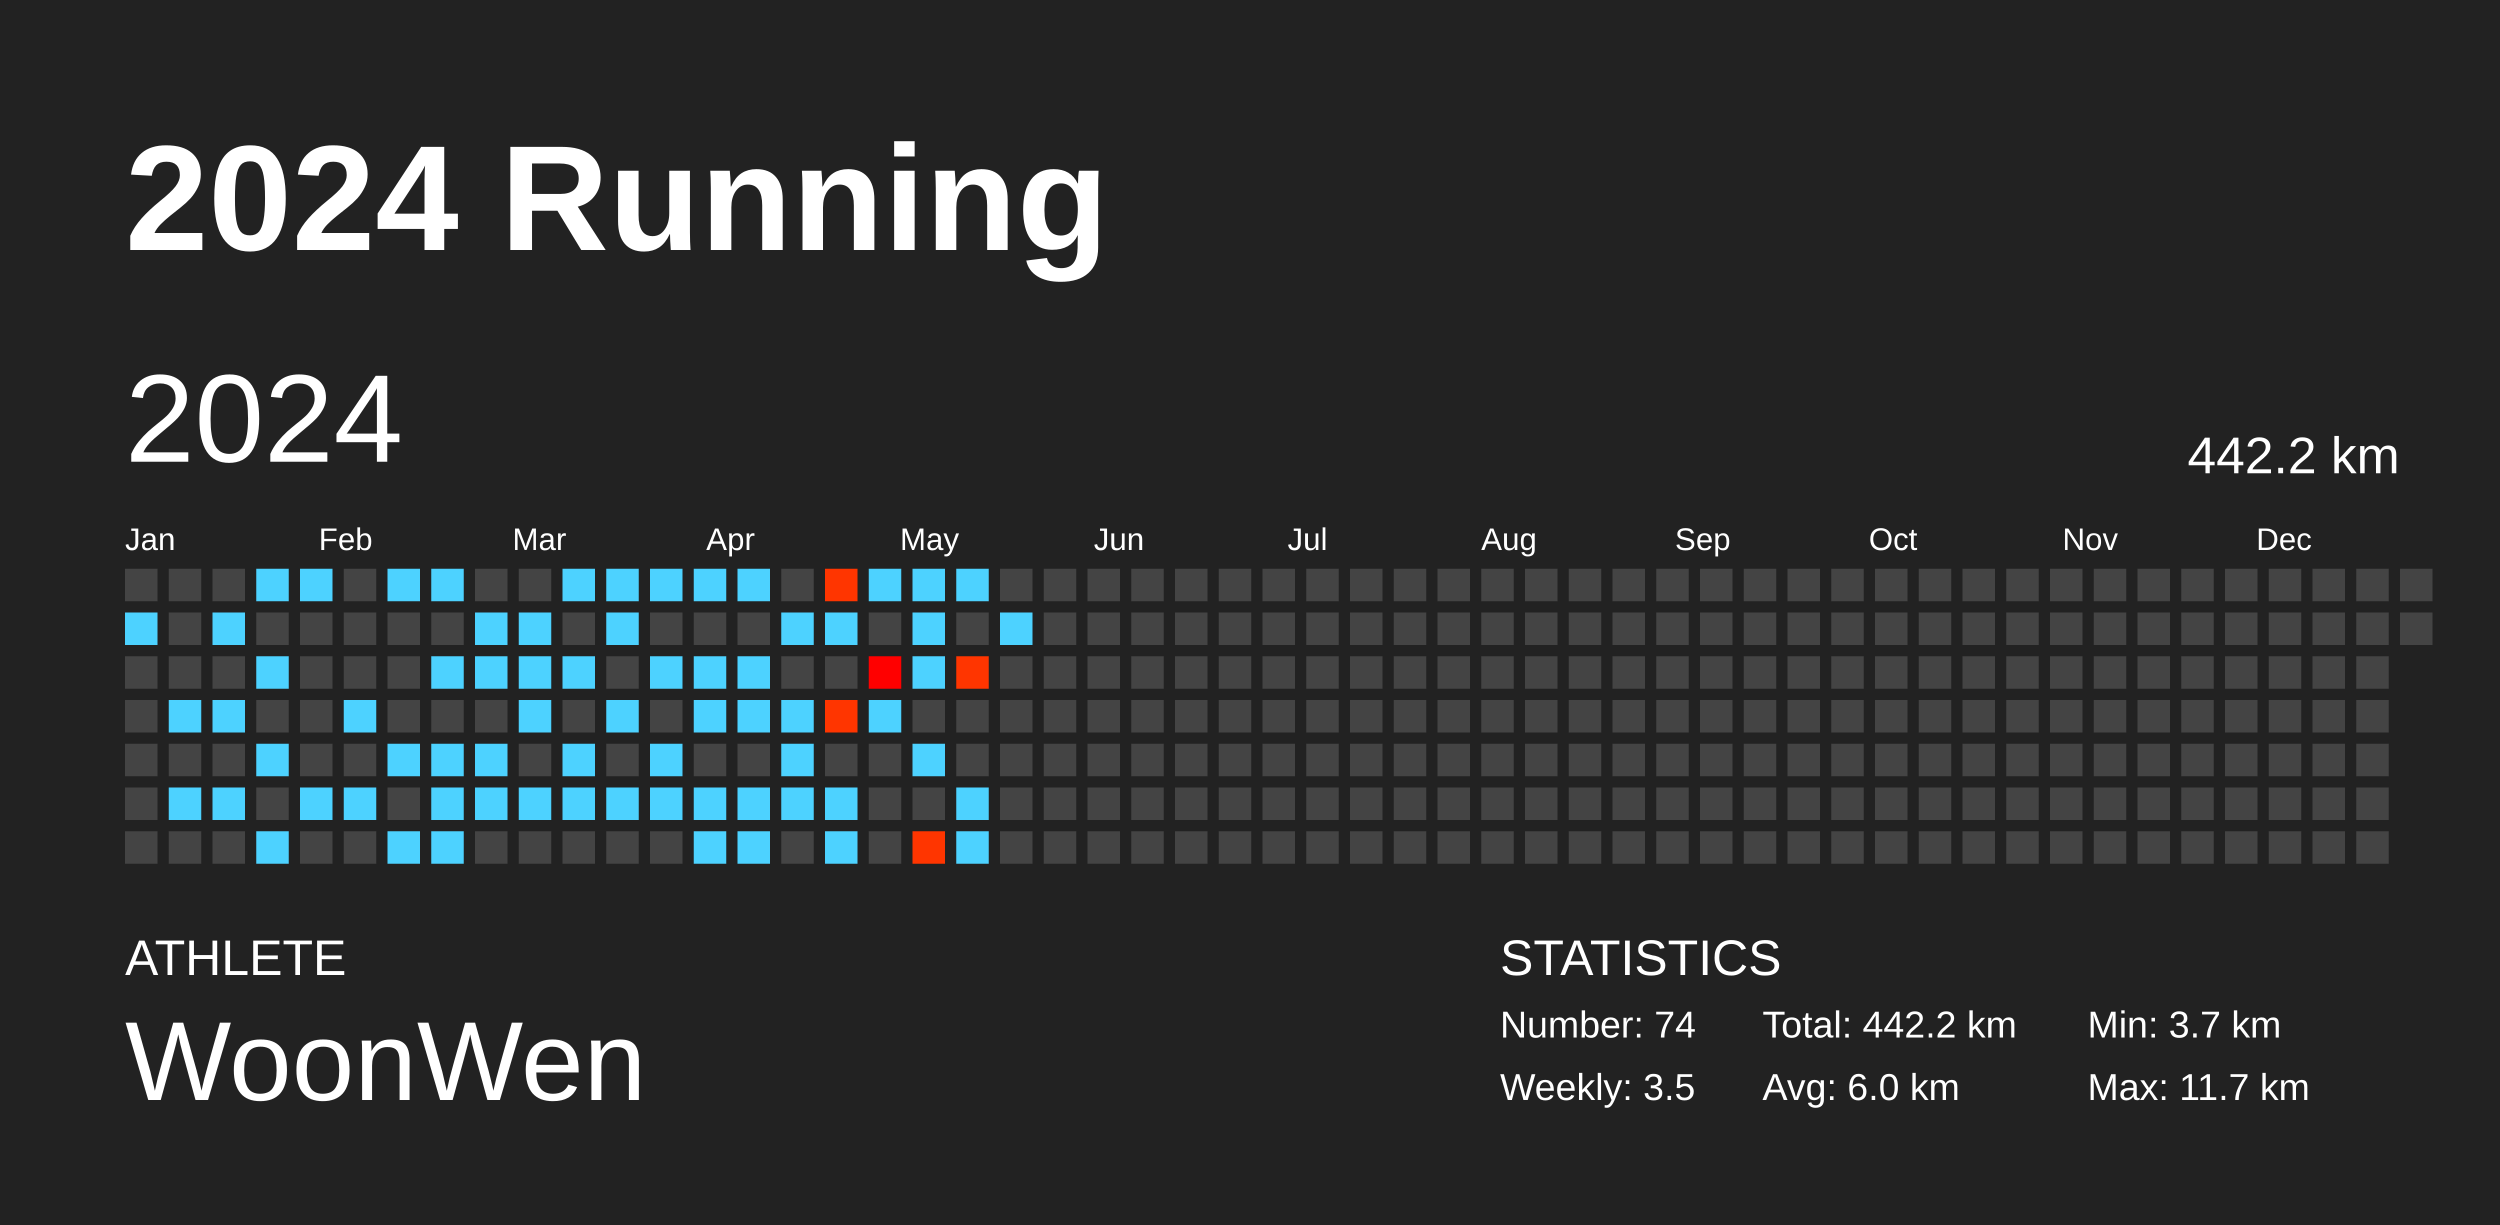
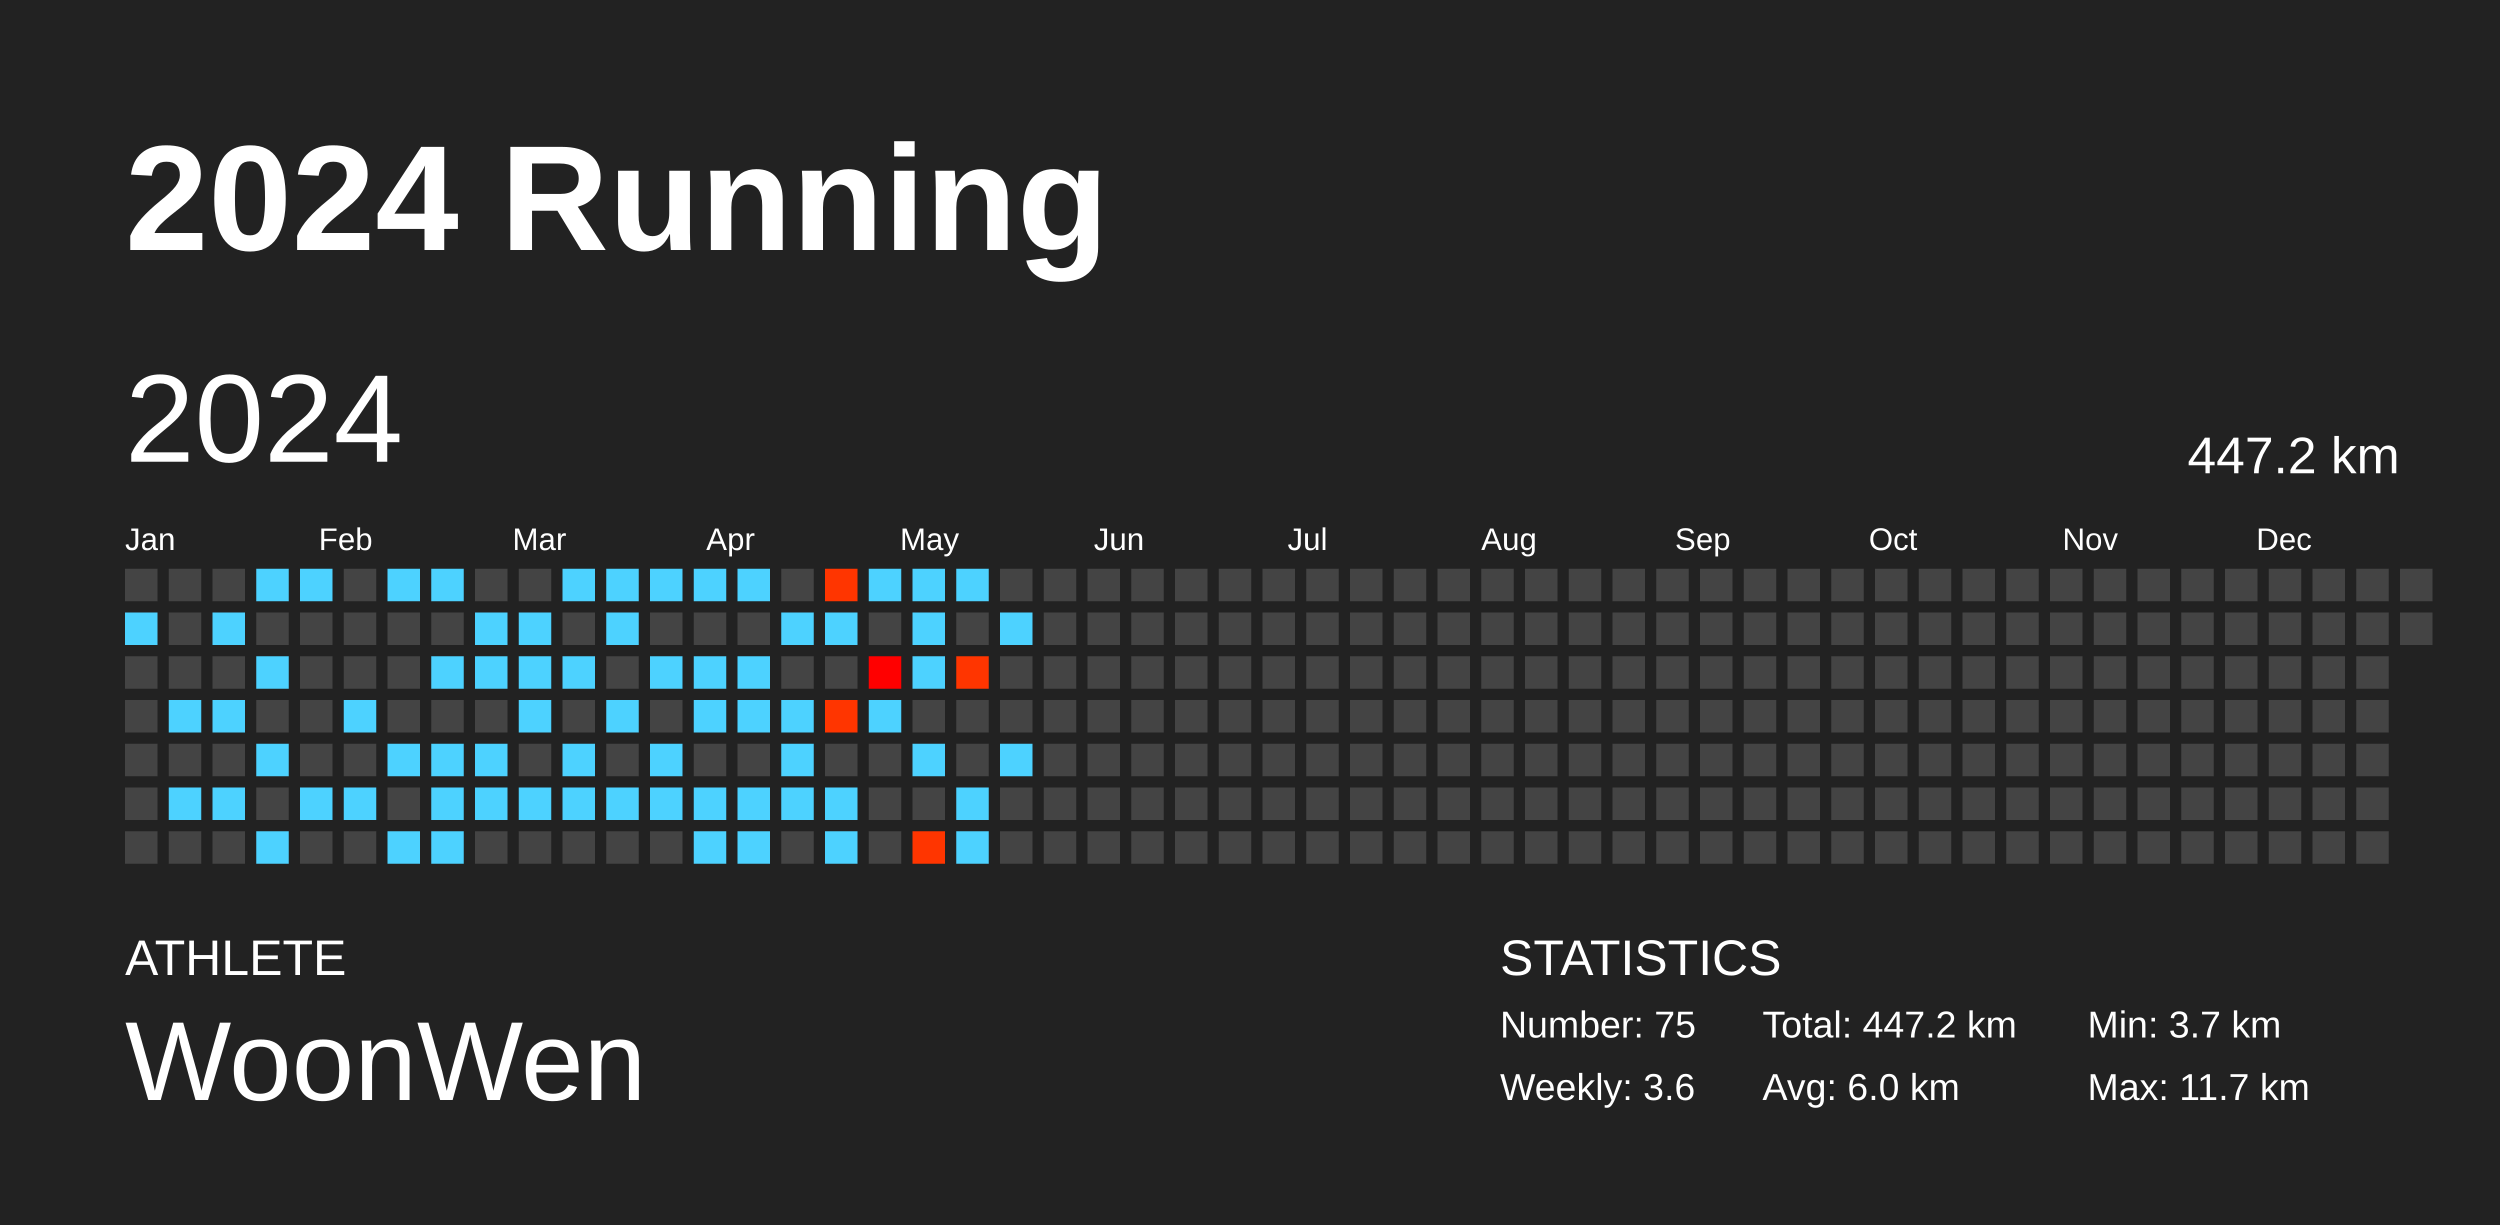
<svg xmlns="http://www.w3.org/2000/svg" baseProfile="full" height="98mm" version="1.1" viewBox="0,0,200,98" width="200mm">
  <defs />
  <rect fill="#222222" height="98" width="200" x="0" y="0" />
  <text fill="#FFFFFF" style="font-size:12px; font-family:Arial; font-weight:bold;" x="10" y="20">2024 Running</text>
  <text fill="#FFFFFF" style="font-size:4px; font-family:Arial" x="10" y="78">ATHLETE</text>
  <text fill="#FFFFFF" style="font-size:9px; font-family:Arial" x="10" y="88">WoonWen</text>
  <text fill="#FFFFFF" style="font-size:4px; font-family:Arial" x="120" y="78">STATISTICS</text>
-   <text fill="#FFFFFF" style="font-size:3px; font-family:Arial" x="120" y="83">Number: 74</text>
-   <text fill="#FFFFFF" style="font-size:3px; font-family:Arial" x="120" y="88">Weekly: 3.5</text>
-   <text fill="#FFFFFF" style="font-size:3px; font-family:Arial" x="141" y="83">Total: 442.2 km</text>
+   <text fill="#FFFFFF" style="font-size:3px; font-family:Arial" x="120" y="83">Number: 75</text>
+   <text fill="#FFFFFF" style="font-size:3px; font-family:Arial" x="120" y="88">Weekly: 3.6</text>
+   <text fill="#FFFFFF" style="font-size:3px; font-family:Arial" x="141" y="83">Total: 447.2 km</text>
  <text fill="#FFFFFF" style="font-size:3px; font-family:Arial" x="141" y="88">Avg: 6.0 km</text>
  <text fill="#FFFFFF" style="font-size:3px; font-family:Arial" x="167" y="83">Min: 3.7 km</text>
  <text fill="#FFFFFF" style="font-size:3px; font-family:Arial" x="167" y="88">Max: 11.7 km</text>
  <text dominant-baseline="hanging" fill="#FFFFFF" style="font-size:10.0px; font-family:Arial;" x="10" y="30">2024</text>
-   <text dominant-baseline="hanging" fill="#FFFFFF" style="font-size:4.125px; font-family:Arial;" x="175" y="35">442.2 km</text>
+   <text dominant-baseline="hanging" fill="#FFFFFF" style="font-size:4.125px; font-family:Arial;" x="175" y="35">447.2 km</text>
  <text fill="#FFFFFF" style="font-size:2.5px; font-family:Arial" x="10.0" y="44">Jan</text>
  <text fill="#FFFFFF" style="font-size:2.5px; font-family:Arial" x="25.5" y="44">Feb</text>
  <text fill="#FFFFFF" style="font-size:2.5px; font-family:Arial" x="41.0" y="44">Mar</text>
  <text fill="#FFFFFF" style="font-size:2.5px; font-family:Arial" x="56.5" y="44">Apr</text>
  <text fill="#FFFFFF" style="font-size:2.5px; font-family:Arial" x="72.0" y="44">May</text>
  <text fill="#FFFFFF" style="font-size:2.5px; font-family:Arial" x="87.5" y="44">Jun</text>
  <text fill="#FFFFFF" style="font-size:2.5px; font-family:Arial" x="103.0" y="44">Jul</text>
  <text fill="#FFFFFF" style="font-size:2.5px; font-family:Arial" x="118.5" y="44">Aug</text>
  <text fill="#FFFFFF" style="font-size:2.5px; font-family:Arial" x="134.0" y="44">Sep</text>
  <text fill="#FFFFFF" style="font-size:2.5px; font-family:Arial" x="149.5" y="44">Oct</text>
  <text fill="#FFFFFF" style="font-size:2.5px; font-family:Arial" x="165.0" y="44">Nov</text>
  <text fill="#FFFFFF" style="font-size:2.5px; font-family:Arial" x="180.5" y="44">Dec</text>
  <rect fill="#444444" height="2.6" width="2.6" x="10.0" y="45.5" />
  <rect fill="#4dd2ff" height="2.6" width="2.6" x="10.0" y="49.0" />
  <rect fill="#444444" height="2.6" width="2.6" x="10.0" y="52.5" />
  <rect fill="#444444" height="2.6" width="2.6" x="10.0" y="56.0" />
  <rect fill="#444444" height="2.6" width="2.6" x="10.0" y="59.5" />
  <rect fill="#444444" height="2.6" width="2.6" x="10.0" y="63.0" />
  <rect fill="#444444" height="2.6" width="2.6" x="10.0" y="66.5" />
  <rect fill="#444444" height="2.6" width="2.6" x="13.5" y="45.5" />
  <rect fill="#444444" height="2.6" width="2.6" x="13.5" y="49.0" />
  <rect fill="#444444" height="2.6" width="2.6" x="13.5" y="52.5" />
  <rect fill="#4dd2ff" height="2.6" width="2.6" x="13.5" y="56.0" />
  <rect fill="#444444" height="2.6" width="2.6" x="13.5" y="59.5" />
  <rect fill="#4dd2ff" height="2.6" width="2.6" x="13.5" y="63.0" />
  <rect fill="#444444" height="2.6" width="2.6" x="13.5" y="66.5" />
  <rect fill="#444444" height="2.6" width="2.6" x="17.0" y="45.5" />
  <rect fill="#4dd2ff" height="2.6" width="2.6" x="17.0" y="49.0" />
  <rect fill="#444444" height="2.6" width="2.6" x="17.0" y="52.5" />
  <rect fill="#4dd2ff" height="2.6" width="2.6" x="17.0" y="56.0" />
  <rect fill="#444444" height="2.6" width="2.6" x="17.0" y="59.5" />
  <rect fill="#4dd2ff" height="2.6" width="2.6" x="17.0" y="63.0" />
  <rect fill="#444444" height="2.6" width="2.6" x="17.0" y="66.5" />
  <rect fill="#4dd2ff" height="2.6" width="2.6" x="20.5" y="45.5" />
  <rect fill="#444444" height="2.6" width="2.6" x="20.5" y="49.0" />
  <rect fill="#4dd2ff" height="2.6" width="2.6" x="20.5" y="52.5" />
  <rect fill="#444444" height="2.6" width="2.6" x="20.5" y="56.0" />
  <rect fill="#4dd2ff" height="2.6" width="2.6" x="20.5" y="59.5" />
  <rect fill="#444444" height="2.6" width="2.6" x="20.5" y="63.0" />
  <rect fill="#4dd2ff" height="2.6" width="2.6" x="20.5" y="66.5" />
  <rect fill="#4dd2ff" height="2.6" width="2.6" x="24.0" y="45.5" />
  <rect fill="#444444" height="2.6" width="2.6" x="24.0" y="49.0" />
  <rect fill="#444444" height="2.6" width="2.6" x="24.0" y="52.5" />
  <rect fill="#444444" height="2.6" width="2.6" x="24.0" y="56.0" />
  <rect fill="#444444" height="2.6" width="2.6" x="24.0" y="59.5" />
  <rect fill="#4dd2ff" height="2.6" width="2.6" x="24.0" y="63.0" />
  <rect fill="#444444" height="2.6" width="2.6" x="24.0" y="66.5" />
  <rect fill="#444444" height="2.6" width="2.6" x="27.5" y="45.5" />
  <rect fill="#444444" height="2.6" width="2.6" x="27.5" y="49.0" />
  <rect fill="#444444" height="2.6" width="2.6" x="27.5" y="52.5" />
  <rect fill="#4dd2ff" height="2.6" width="2.6" x="27.5" y="56.0" />
  <rect fill="#444444" height="2.6" width="2.6" x="27.5" y="59.5" />
  <rect fill="#4dd2ff" height="2.6" width="2.6" x="27.5" y="63.0" />
  <rect fill="#444444" height="2.6" width="2.6" x="27.5" y="66.5" />
  <rect fill="#4dd2ff" height="2.6" width="2.6" x="31.0" y="45.5" />
  <rect fill="#444444" height="2.6" width="2.6" x="31.0" y="49.0" />
  <rect fill="#444444" height="2.6" width="2.6" x="31.0" y="52.5" />
  <rect fill="#444444" height="2.6" width="2.6" x="31.0" y="56.0" />
  <rect fill="#4dd2ff" height="2.6" width="2.6" x="31.0" y="59.5" />
  <rect fill="#444444" height="2.6" width="2.6" x="31.0" y="63.0" />
  <rect fill="#4dd2ff" height="2.6" width="2.6" x="31.0" y="66.5" />
  <rect fill="#4dd2ff" height="2.6" width="2.6" x="34.5" y="45.5" />
  <rect fill="#444444" height="2.6" width="2.6" x="34.5" y="49.0" />
  <rect fill="#4dd2ff" height="2.6" width="2.6" x="34.5" y="52.5" />
  <rect fill="#444444" height="2.6" width="2.6" x="34.5" y="56.0" />
  <rect fill="#4dd2ff" height="2.6" width="2.6" x="34.5" y="59.5" />
  <rect fill="#4dd2ff" height="2.6" width="2.6" x="34.5" y="63.0" />
  <rect fill="#4dd2ff" height="2.6" width="2.6" x="34.5" y="66.5" />
  <rect fill="#444444" height="2.6" width="2.6" x="38.0" y="45.5" />
  <rect fill="#4dd2ff" height="2.6" width="2.6" x="38.0" y="49.0" />
  <rect fill="#4dd2ff" height="2.6" width="2.6" x="38.0" y="52.5" />
  <rect fill="#444444" height="2.6" width="2.6" x="38.0" y="56.0" />
  <rect fill="#4dd2ff" height="2.6" width="2.6" x="38.0" y="59.5" />
  <rect fill="#4dd2ff" height="2.6" width="2.6" x="38.0" y="63.0" />
  <rect fill="#444444" height="2.6" width="2.6" x="38.0" y="66.5" />
  <rect fill="#444444" height="2.6" width="2.6" x="41.5" y="45.5" />
  <rect fill="#4dd2ff" height="2.6" width="2.6" x="41.5" y="49.0" />
  <rect fill="#4dd2ff" height="2.6" width="2.6" x="41.5" y="52.5" />
  <rect fill="#4dd2ff" height="2.6" width="2.6" x="41.5" y="56.0" />
  <rect fill="#444444" height="2.6" width="2.6" x="41.5" y="59.5" />
  <rect fill="#4dd2ff" height="2.6" width="2.6" x="41.5" y="63.0" />
  <rect fill="#444444" height="2.6" width="2.6" x="41.5" y="66.5" />
  <rect fill="#4dd2ff" height="2.6" width="2.6" x="45.0" y="45.5" />
  <rect fill="#444444" height="2.6" width="2.6" x="45.0" y="49.0" />
  <rect fill="#4dd2ff" height="2.6" width="2.6" x="45.0" y="52.5" />
  <rect fill="#444444" height="2.6" width="2.6" x="45.0" y="56.0" />
  <rect fill="#4dd2ff" height="2.6" width="2.6" x="45.0" y="59.5" />
  <rect fill="#4dd2ff" height="2.6" width="2.6" x="45.0" y="63.0" />
  <rect fill="#444444" height="2.6" width="2.6" x="45.0" y="66.5" />
  <rect fill="#4dd2ff" height="2.6" width="2.6" x="48.5" y="45.5" />
  <rect fill="#4dd2ff" height="2.6" width="2.6" x="48.5" y="49.0" />
  <rect fill="#444444" height="2.6" width="2.6" x="48.5" y="52.5" />
  <rect fill="#4dd2ff" height="2.6" width="2.6" x="48.5" y="56.0" />
  <rect fill="#444444" height="2.6" width="2.6" x="48.5" y="59.5" />
  <rect fill="#4dd2ff" height="2.6" width="2.6" x="48.5" y="63.0" />
  <rect fill="#444444" height="2.6" width="2.6" x="48.5" y="66.5" />
  <rect fill="#4dd2ff" height="2.6" width="2.6" x="52.0" y="45.5" />
  <rect fill="#444444" height="2.6" width="2.6" x="52.0" y="49.0" />
  <rect fill="#4dd2ff" height="2.6" width="2.6" x="52.0" y="52.5" />
  <rect fill="#444444" height="2.6" width="2.6" x="52.0" y="56.0" />
  <rect fill="#4dd2ff" height="2.6" width="2.6" x="52.0" y="59.5" />
  <rect fill="#4dd2ff" height="2.6" width="2.6" x="52.0" y="63.0" />
  <rect fill="#444444" height="2.6" width="2.6" x="52.0" y="66.5" />
  <rect fill="#4dd2ff" height="2.6" width="2.6" x="55.5" y="45.5" />
  <rect fill="#444444" height="2.6" width="2.6" x="55.5" y="49.0" />
  <rect fill="#4dd2ff" height="2.6" width="2.6" x="55.5" y="52.5" />
  <rect fill="#4dd2ff" height="2.6" width="2.6" x="55.5" y="56.0" />
  <rect fill="#444444" height="2.6" width="2.6" x="55.5" y="59.5" />
  <rect fill="#4dd2ff" height="2.6" width="2.6" x="55.5" y="63.0" />
  <rect fill="#4dd2ff" height="2.6" width="2.6" x="55.5" y="66.5" />
  <rect fill="#4dd2ff" height="2.6" width="2.6" x="59.0" y="45.5" />
  <rect fill="#444444" height="2.6" width="2.6" x="59.0" y="49.0" />
  <rect fill="#4dd2ff" height="2.6" width="2.6" x="59.0" y="52.5" />
  <rect fill="#4dd2ff" height="2.6" width="2.6" x="59.0" y="56.0" />
  <rect fill="#444444" height="2.6" width="2.6" x="59.0" y="59.5" />
  <rect fill="#4dd2ff" height="2.6" width="2.6" x="59.0" y="63.0" />
  <rect fill="#4dd2ff" height="2.6" width="2.6" x="59.0" y="66.5" />
  <rect fill="#444444" height="2.6" width="2.6" x="62.5" y="45.5" />
  <rect fill="#4dd2ff" height="2.6" width="2.6" x="62.5" y="49.0" />
  <rect fill="#444444" height="2.6" width="2.6" x="62.5" y="52.5" />
  <rect fill="#4dd2ff" height="2.6" width="2.6" x="62.5" y="56.0" />
  <rect fill="#4dd2ff" height="2.6" width="2.6" x="62.5" y="59.5" />
  <rect fill="#4dd2ff" height="2.6" width="2.6" x="62.5" y="63.0" />
  <rect fill="#444444" height="2.6" width="2.6" x="62.5" y="66.5" />
  <rect fill="#ff3500" height="2.6" width="2.6" x="66.0" y="45.5" />
  <rect fill="#4dd2ff" height="2.6" width="2.6" x="66.0" y="49.0" />
  <rect fill="#444444" height="2.6" width="2.6" x="66.0" y="52.5" />
  <rect fill="#ff3500" height="2.6" width="2.6" x="66.0" y="56.0" />
  <rect fill="#444444" height="2.6" width="2.6" x="66.0" y="59.5" />
  <rect fill="#4dd2ff" height="2.6" width="2.6" x="66.0" y="63.0" />
  <rect fill="#4dd2ff" height="2.6" width="2.6" x="66.0" y="66.5" />
  <rect fill="#4dd2ff" height="2.6" width="2.6" x="69.5" y="45.5" />
  <rect fill="#444444" height="2.6" width="2.6" x="69.5" y="49.0" />
  <rect fill="#ff0000" height="2.6" width="2.6" x="69.5" y="52.5" />
  <rect fill="#4dd2ff" height="2.6" width="2.6" x="69.5" y="56.0" />
  <rect fill="#444444" height="2.6" width="2.6" x="69.5" y="59.5" />
  <rect fill="#444444" height="2.6" width="2.6" x="69.5" y="63.0" />
  <rect fill="#444444" height="2.6" width="2.6" x="69.5" y="66.5" />
  <rect fill="#4dd2ff" height="2.6" width="2.6" x="73.0" y="45.5" />
  <rect fill="#4dd2ff" height="2.6" width="2.6" x="73.0" y="49.0" />
  <rect fill="#4dd2ff" height="2.6" width="2.6" x="73.0" y="52.5" />
  <rect fill="#444444" height="2.6" width="2.6" x="73.0" y="56.0" />
  <rect fill="#4dd2ff" height="2.6" width="2.6" x="73.0" y="59.5" />
  <rect fill="#444444" height="2.6" width="2.6" x="73.0" y="63.0" />
  <rect fill="#ff3500" height="2.6" width="2.6" x="73.0" y="66.5" />
  <rect fill="#4dd2ff" height="2.6" width="2.6" x="76.5" y="45.5" />
  <rect fill="#444444" height="2.6" width="2.6" x="76.5" y="49.0" />
  <rect fill="#ff3500" height="2.6" width="2.6" x="76.5" y="52.5" />
  <rect fill="#444444" height="2.6" width="2.6" x="76.5" y="56.0" />
  <rect fill="#444444" height="2.6" width="2.6" x="76.5" y="59.5" />
  <rect fill="#4dd2ff" height="2.6" width="2.6" x="76.5" y="63.0" />
  <rect fill="#4dd2ff" height="2.6" width="2.6" x="76.5" y="66.5" />
  <rect fill="#444444" height="2.6" width="2.6" x="80.0" y="45.5" />
  <rect fill="#4dd2ff" height="2.6" width="2.6" x="80.0" y="49.0" />
  <rect fill="#444444" height="2.6" width="2.6" x="80.0" y="52.5" />
  <rect fill="#444444" height="2.6" width="2.6" x="80.0" y="56.0" />
-   <rect fill="#444444" height="2.6" width="2.6" x="80.0" y="59.5" />
+   <rect fill="#4dd2ff" height="2.6" width="2.6" x="80.0" y="59.5" />
  <rect fill="#444444" height="2.6" width="2.6" x="80.0" y="63.0" />
  <rect fill="#444444" height="2.6" width="2.6" x="80.0" y="66.5" />
  <rect fill="#444444" height="2.6" width="2.6" x="83.5" y="45.5" />
  <rect fill="#444444" height="2.6" width="2.6" x="83.5" y="49.0" />
  <rect fill="#444444" height="2.6" width="2.6" x="83.5" y="52.5" />
  <rect fill="#444444" height="2.6" width="2.6" x="83.5" y="56.0" />
  <rect fill="#444444" height="2.6" width="2.6" x="83.5" y="59.5" />
  <rect fill="#444444" height="2.6" width="2.6" x="83.5" y="63.0" />
  <rect fill="#444444" height="2.6" width="2.6" x="83.5" y="66.5" />
  <rect fill="#444444" height="2.6" width="2.6" x="87.0" y="45.5" />
  <rect fill="#444444" height="2.6" width="2.6" x="87.0" y="49.0" />
  <rect fill="#444444" height="2.6" width="2.6" x="87.0" y="52.5" />
  <rect fill="#444444" height="2.6" width="2.6" x="87.0" y="56.0" />
  <rect fill="#444444" height="2.6" width="2.6" x="87.0" y="59.5" />
  <rect fill="#444444" height="2.6" width="2.6" x="87.0" y="63.0" />
  <rect fill="#444444" height="2.6" width="2.6" x="87.0" y="66.5" />
  <rect fill="#444444" height="2.6" width="2.6" x="90.5" y="45.5" />
  <rect fill="#444444" height="2.6" width="2.6" x="90.5" y="49.0" />
  <rect fill="#444444" height="2.6" width="2.6" x="90.5" y="52.5" />
  <rect fill="#444444" height="2.6" width="2.6" x="90.5" y="56.0" />
  <rect fill="#444444" height="2.6" width="2.6" x="90.5" y="59.5" />
  <rect fill="#444444" height="2.6" width="2.6" x="90.5" y="63.0" />
  <rect fill="#444444" height="2.6" width="2.6" x="90.5" y="66.5" />
  <rect fill="#444444" height="2.6" width="2.6" x="94.0" y="45.5" />
  <rect fill="#444444" height="2.6" width="2.6" x="94.0" y="49.0" />
  <rect fill="#444444" height="2.6" width="2.6" x="94.0" y="52.5" />
  <rect fill="#444444" height="2.6" width="2.6" x="94.0" y="56.0" />
  <rect fill="#444444" height="2.6" width="2.6" x="94.0" y="59.5" />
  <rect fill="#444444" height="2.6" width="2.6" x="94.0" y="63.0" />
  <rect fill="#444444" height="2.6" width="2.6" x="94.0" y="66.5" />
  <rect fill="#444444" height="2.6" width="2.6" x="97.5" y="45.5" />
  <rect fill="#444444" height="2.6" width="2.6" x="97.5" y="49.0" />
  <rect fill="#444444" height="2.6" width="2.6" x="97.5" y="52.5" />
  <rect fill="#444444" height="2.6" width="2.6" x="97.5" y="56.0" />
  <rect fill="#444444" height="2.6" width="2.6" x="97.5" y="59.5" />
  <rect fill="#444444" height="2.6" width="2.6" x="97.5" y="63.0" />
  <rect fill="#444444" height="2.6" width="2.6" x="97.5" y="66.5" />
  <rect fill="#444444" height="2.6" width="2.6" x="101.0" y="45.5" />
  <rect fill="#444444" height="2.6" width="2.6" x="101.0" y="49.0" />
  <rect fill="#444444" height="2.6" width="2.6" x="101.0" y="52.5" />
  <rect fill="#444444" height="2.6" width="2.6" x="101.0" y="56.0" />
  <rect fill="#444444" height="2.6" width="2.6" x="101.0" y="59.5" />
  <rect fill="#444444" height="2.6" width="2.6" x="101.0" y="63.0" />
  <rect fill="#444444" height="2.6" width="2.6" x="101.0" y="66.5" />
  <rect fill="#444444" height="2.6" width="2.6" x="104.5" y="45.5" />
  <rect fill="#444444" height="2.6" width="2.6" x="104.5" y="49.0" />
  <rect fill="#444444" height="2.6" width="2.6" x="104.5" y="52.5" />
  <rect fill="#444444" height="2.6" width="2.6" x="104.5" y="56.0" />
  <rect fill="#444444" height="2.6" width="2.6" x="104.5" y="59.5" />
  <rect fill="#444444" height="2.6" width="2.6" x="104.5" y="63.0" />
  <rect fill="#444444" height="2.6" width="2.6" x="104.5" y="66.5" />
  <rect fill="#444444" height="2.6" width="2.6" x="108.0" y="45.5" />
  <rect fill="#444444" height="2.6" width="2.6" x="108.0" y="49.0" />
  <rect fill="#444444" height="2.6" width="2.6" x="108.0" y="52.5" />
  <rect fill="#444444" height="2.6" width="2.6" x="108.0" y="56.0" />
  <rect fill="#444444" height="2.6" width="2.6" x="108.0" y="59.5" />
  <rect fill="#444444" height="2.6" width="2.6" x="108.0" y="63.0" />
  <rect fill="#444444" height="2.6" width="2.6" x="108.0" y="66.5" />
  <rect fill="#444444" height="2.6" width="2.6" x="111.5" y="45.5" />
  <rect fill="#444444" height="2.6" width="2.6" x="111.5" y="49.0" />
  <rect fill="#444444" height="2.6" width="2.6" x="111.5" y="52.5" />
  <rect fill="#444444" height="2.6" width="2.6" x="111.5" y="56.0" />
  <rect fill="#444444" height="2.6" width="2.6" x="111.5" y="59.5" />
  <rect fill="#444444" height="2.6" width="2.6" x="111.5" y="63.0" />
  <rect fill="#444444" height="2.6" width="2.6" x="111.5" y="66.5" />
  <rect fill="#444444" height="2.6" width="2.6" x="115.0" y="45.5" />
  <rect fill="#444444" height="2.6" width="2.6" x="115.0" y="49.0" />
  <rect fill="#444444" height="2.6" width="2.6" x="115.0" y="52.5" />
  <rect fill="#444444" height="2.6" width="2.6" x="115.0" y="56.0" />
  <rect fill="#444444" height="2.6" width="2.6" x="115.0" y="59.5" />
  <rect fill="#444444" height="2.6" width="2.6" x="115.0" y="63.0" />
  <rect fill="#444444" height="2.6" width="2.6" x="115.0" y="66.5" />
  <rect fill="#444444" height="2.6" width="2.6" x="118.5" y="45.5" />
  <rect fill="#444444" height="2.6" width="2.6" x="118.5" y="49.0" />
  <rect fill="#444444" height="2.6" width="2.6" x="118.5" y="52.5" />
  <rect fill="#444444" height="2.6" width="2.6" x="118.5" y="56.0" />
  <rect fill="#444444" height="2.6" width="2.6" x="118.5" y="59.5" />
  <rect fill="#444444" height="2.6" width="2.6" x="118.5" y="63.0" />
  <rect fill="#444444" height="2.6" width="2.6" x="118.5" y="66.5" />
  <rect fill="#444444" height="2.6" width="2.6" x="122.0" y="45.5" />
  <rect fill="#444444" height="2.6" width="2.6" x="122.0" y="49.0" />
  <rect fill="#444444" height="2.6" width="2.6" x="122.0" y="52.5" />
  <rect fill="#444444" height="2.6" width="2.6" x="122.0" y="56.0" />
  <rect fill="#444444" height="2.6" width="2.6" x="122.0" y="59.5" />
  <rect fill="#444444" height="2.6" width="2.6" x="122.0" y="63.0" />
  <rect fill="#444444" height="2.6" width="2.6" x="122.0" y="66.5" />
  <rect fill="#444444" height="2.6" width="2.6" x="125.5" y="45.5" />
  <rect fill="#444444" height="2.6" width="2.6" x="125.5" y="49.0" />
  <rect fill="#444444" height="2.6" width="2.6" x="125.5" y="52.5" />
  <rect fill="#444444" height="2.6" width="2.6" x="125.5" y="56.0" />
  <rect fill="#444444" height="2.6" width="2.6" x="125.5" y="59.5" />
  <rect fill="#444444" height="2.6" width="2.6" x="125.5" y="63.0" />
  <rect fill="#444444" height="2.6" width="2.6" x="125.5" y="66.5" />
  <rect fill="#444444" height="2.6" width="2.6" x="129.0" y="45.5" />
  <rect fill="#444444" height="2.6" width="2.6" x="129.0" y="49.0" />
  <rect fill="#444444" height="2.6" width="2.6" x="129.0" y="52.5" />
  <rect fill="#444444" height="2.6" width="2.6" x="129.0" y="56.0" />
  <rect fill="#444444" height="2.6" width="2.6" x="129.0" y="59.5" />
  <rect fill="#444444" height="2.6" width="2.6" x="129.0" y="63.0" />
  <rect fill="#444444" height="2.6" width="2.6" x="129.0" y="66.5" />
  <rect fill="#444444" height="2.6" width="2.6" x="132.5" y="45.5" />
  <rect fill="#444444" height="2.6" width="2.6" x="132.5" y="49.0" />
  <rect fill="#444444" height="2.6" width="2.6" x="132.5" y="52.5" />
  <rect fill="#444444" height="2.6" width="2.6" x="132.5" y="56.0" />
  <rect fill="#444444" height="2.6" width="2.6" x="132.5" y="59.5" />
  <rect fill="#444444" height="2.6" width="2.6" x="132.5" y="63.0" />
  <rect fill="#444444" height="2.6" width="2.6" x="132.5" y="66.5" />
  <rect fill="#444444" height="2.6" width="2.6" x="136.0" y="45.5" />
  <rect fill="#444444" height="2.6" width="2.6" x="136.0" y="49.0" />
  <rect fill="#444444" height="2.6" width="2.6" x="136.0" y="52.5" />
  <rect fill="#444444" height="2.6" width="2.6" x="136.0" y="56.0" />
  <rect fill="#444444" height="2.6" width="2.6" x="136.0" y="59.5" />
  <rect fill="#444444" height="2.6" width="2.6" x="136.0" y="63.0" />
  <rect fill="#444444" height="2.6" width="2.6" x="136.0" y="66.5" />
  <rect fill="#444444" height="2.6" width="2.6" x="139.5" y="45.5" />
  <rect fill="#444444" height="2.6" width="2.6" x="139.5" y="49.0" />
  <rect fill="#444444" height="2.6" width="2.6" x="139.5" y="52.5" />
  <rect fill="#444444" height="2.6" width="2.6" x="139.5" y="56.0" />
  <rect fill="#444444" height="2.6" width="2.6" x="139.5" y="59.5" />
  <rect fill="#444444" height="2.6" width="2.6" x="139.5" y="63.0" />
  <rect fill="#444444" height="2.6" width="2.6" x="139.5" y="66.5" />
  <rect fill="#444444" height="2.6" width="2.6" x="143.0" y="45.5" />
  <rect fill="#444444" height="2.6" width="2.6" x="143.0" y="49.0" />
  <rect fill="#444444" height="2.6" width="2.6" x="143.0" y="52.5" />
  <rect fill="#444444" height="2.6" width="2.6" x="143.0" y="56.0" />
  <rect fill="#444444" height="2.6" width="2.6" x="143.0" y="59.5" />
  <rect fill="#444444" height="2.6" width="2.6" x="143.0" y="63.0" />
  <rect fill="#444444" height="2.6" width="2.6" x="143.0" y="66.5" />
  <rect fill="#444444" height="2.6" width="2.6" x="146.5" y="45.5" />
  <rect fill="#444444" height="2.6" width="2.6" x="146.5" y="49.0" />
  <rect fill="#444444" height="2.6" width="2.6" x="146.5" y="52.5" />
  <rect fill="#444444" height="2.6" width="2.6" x="146.5" y="56.0" />
  <rect fill="#444444" height="2.6" width="2.6" x="146.5" y="59.5" />
  <rect fill="#444444" height="2.6" width="2.6" x="146.5" y="63.0" />
  <rect fill="#444444" height="2.6" width="2.6" x="146.5" y="66.5" />
  <rect fill="#444444" height="2.6" width="2.6" x="150.0" y="45.5" />
  <rect fill="#444444" height="2.6" width="2.6" x="150.0" y="49.0" />
  <rect fill="#444444" height="2.6" width="2.6" x="150.0" y="52.5" />
  <rect fill="#444444" height="2.6" width="2.6" x="150.0" y="56.0" />
  <rect fill="#444444" height="2.6" width="2.6" x="150.0" y="59.5" />
  <rect fill="#444444" height="2.6" width="2.6" x="150.0" y="63.0" />
  <rect fill="#444444" height="2.6" width="2.6" x="150.0" y="66.5" />
  <rect fill="#444444" height="2.6" width="2.6" x="153.5" y="45.5" />
  <rect fill="#444444" height="2.6" width="2.6" x="153.5" y="49.0" />
  <rect fill="#444444" height="2.6" width="2.6" x="153.5" y="52.5" />
  <rect fill="#444444" height="2.6" width="2.6" x="153.5" y="56.0" />
  <rect fill="#444444" height="2.6" width="2.6" x="153.5" y="59.5" />
  <rect fill="#444444" height="2.6" width="2.6" x="153.5" y="63.0" />
  <rect fill="#444444" height="2.6" width="2.6" x="153.5" y="66.5" />
  <rect fill="#444444" height="2.6" width="2.6" x="157.0" y="45.5" />
  <rect fill="#444444" height="2.6" width="2.6" x="157.0" y="49.0" />
  <rect fill="#444444" height="2.6" width="2.6" x="157.0" y="52.5" />
  <rect fill="#444444" height="2.6" width="2.6" x="157.0" y="56.0" />
  <rect fill="#444444" height="2.6" width="2.6" x="157.0" y="59.5" />
  <rect fill="#444444" height="2.6" width="2.6" x="157.0" y="63.0" />
  <rect fill="#444444" height="2.6" width="2.6" x="157.0" y="66.5" />
  <rect fill="#444444" height="2.6" width="2.6" x="160.5" y="45.5" />
  <rect fill="#444444" height="2.6" width="2.6" x="160.5" y="49.0" />
  <rect fill="#444444" height="2.6" width="2.6" x="160.5" y="52.5" />
  <rect fill="#444444" height="2.6" width="2.6" x="160.5" y="56.0" />
  <rect fill="#444444" height="2.6" width="2.6" x="160.5" y="59.5" />
  <rect fill="#444444" height="2.6" width="2.6" x="160.5" y="63.0" />
  <rect fill="#444444" height="2.6" width="2.6" x="160.5" y="66.5" />
  <rect fill="#444444" height="2.6" width="2.6" x="164.0" y="45.5" />
  <rect fill="#444444" height="2.6" width="2.6" x="164.0" y="49.0" />
  <rect fill="#444444" height="2.6" width="2.6" x="164.0" y="52.5" />
  <rect fill="#444444" height="2.6" width="2.6" x="164.0" y="56.0" />
  <rect fill="#444444" height="2.6" width="2.6" x="164.0" y="59.5" />
  <rect fill="#444444" height="2.6" width="2.6" x="164.0" y="63.0" />
  <rect fill="#444444" height="2.6" width="2.6" x="164.0" y="66.5" />
  <rect fill="#444444" height="2.6" width="2.6" x="167.5" y="45.5" />
  <rect fill="#444444" height="2.6" width="2.6" x="167.5" y="49.0" />
  <rect fill="#444444" height="2.6" width="2.6" x="167.5" y="52.5" />
  <rect fill="#444444" height="2.6" width="2.6" x="167.5" y="56.0" />
  <rect fill="#444444" height="2.6" width="2.6" x="167.5" y="59.5" />
  <rect fill="#444444" height="2.6" width="2.6" x="167.5" y="63.0" />
  <rect fill="#444444" height="2.6" width="2.6" x="167.5" y="66.5" />
  <rect fill="#444444" height="2.6" width="2.6" x="171.0" y="45.5" />
  <rect fill="#444444" height="2.6" width="2.6" x="171.0" y="49.0" />
  <rect fill="#444444" height="2.6" width="2.6" x="171.0" y="52.5" />
  <rect fill="#444444" height="2.6" width="2.6" x="171.0" y="56.0" />
  <rect fill="#444444" height="2.6" width="2.6" x="171.0" y="59.5" />
  <rect fill="#444444" height="2.6" width="2.6" x="171.0" y="63.0" />
  <rect fill="#444444" height="2.6" width="2.6" x="171.0" y="66.5" />
  <rect fill="#444444" height="2.6" width="2.6" x="174.5" y="45.5" />
  <rect fill="#444444" height="2.6" width="2.6" x="174.5" y="49.0" />
  <rect fill="#444444" height="2.6" width="2.6" x="174.5" y="52.5" />
  <rect fill="#444444" height="2.6" width="2.6" x="174.5" y="56.0" />
  <rect fill="#444444" height="2.6" width="2.6" x="174.5" y="59.5" />
  <rect fill="#444444" height="2.6" width="2.6" x="174.5" y="63.0" />
  <rect fill="#444444" height="2.6" width="2.6" x="174.5" y="66.5" />
  <rect fill="#444444" height="2.6" width="2.6" x="178.0" y="45.5" />
  <rect fill="#444444" height="2.6" width="2.6" x="178.0" y="49.0" />
  <rect fill="#444444" height="2.6" width="2.6" x="178.0" y="52.5" />
  <rect fill="#444444" height="2.6" width="2.6" x="178.0" y="56.0" />
  <rect fill="#444444" height="2.6" width="2.6" x="178.0" y="59.5" />
  <rect fill="#444444" height="2.6" width="2.6" x="178.0" y="63.0" />
  <rect fill="#444444" height="2.6" width="2.6" x="178.0" y="66.5" />
  <rect fill="#444444" height="2.6" width="2.6" x="181.5" y="45.5" />
  <rect fill="#444444" height="2.6" width="2.6" x="181.5" y="49.0" />
  <rect fill="#444444" height="2.6" width="2.6" x="181.5" y="52.5" />
  <rect fill="#444444" height="2.6" width="2.6" x="181.5" y="56.0" />
  <rect fill="#444444" height="2.6" width="2.6" x="181.5" y="59.5" />
  <rect fill="#444444" height="2.6" width="2.6" x="181.5" y="63.0" />
  <rect fill="#444444" height="2.6" width="2.6" x="181.5" y="66.5" />
  <rect fill="#444444" height="2.6" width="2.6" x="185.0" y="45.5" />
  <rect fill="#444444" height="2.6" width="2.6" x="185.0" y="49.0" />
  <rect fill="#444444" height="2.6" width="2.6" x="185.0" y="52.5" />
  <rect fill="#444444" height="2.6" width="2.6" x="185.0" y="56.0" />
  <rect fill="#444444" height="2.6" width="2.6" x="185.0" y="59.5" />
  <rect fill="#444444" height="2.6" width="2.6" x="185.0" y="63.0" />
  <rect fill="#444444" height="2.6" width="2.6" x="185.0" y="66.5" />
  <rect fill="#444444" height="2.6" width="2.6" x="188.5" y="45.5" />
  <rect fill="#444444" height="2.6" width="2.6" x="188.5" y="49.0" />
  <rect fill="#444444" height="2.6" width="2.6" x="188.5" y="52.5" />
  <rect fill="#444444" height="2.6" width="2.6" x="188.5" y="56.0" />
  <rect fill="#444444" height="2.6" width="2.6" x="188.5" y="59.5" />
  <rect fill="#444444" height="2.6" width="2.6" x="188.5" y="63.0" />
  <rect fill="#444444" height="2.6" width="2.6" x="188.5" y="66.5" />
  <rect fill="#444444" height="2.6" width="2.6" x="192.0" y="45.5" />
  <rect fill="#444444" height="2.6" width="2.6" x="192.0" y="49.0" />
</svg>
